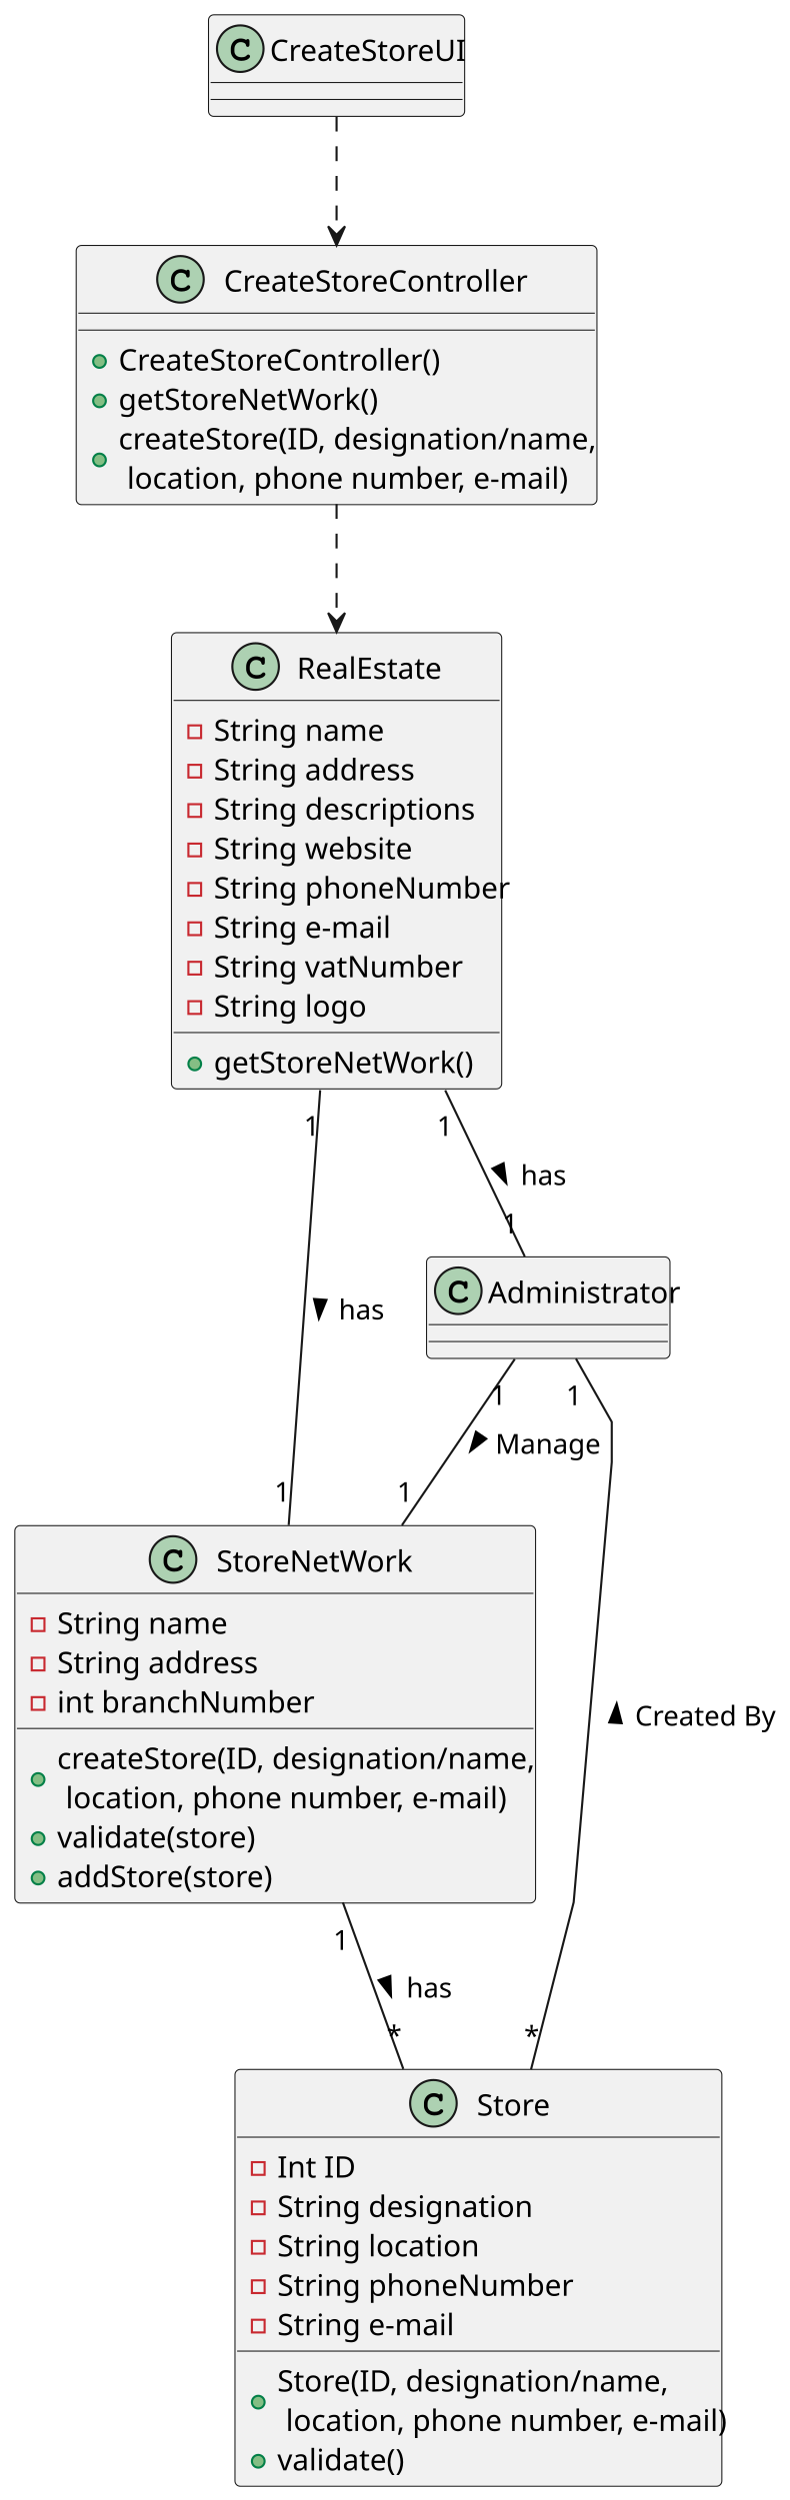
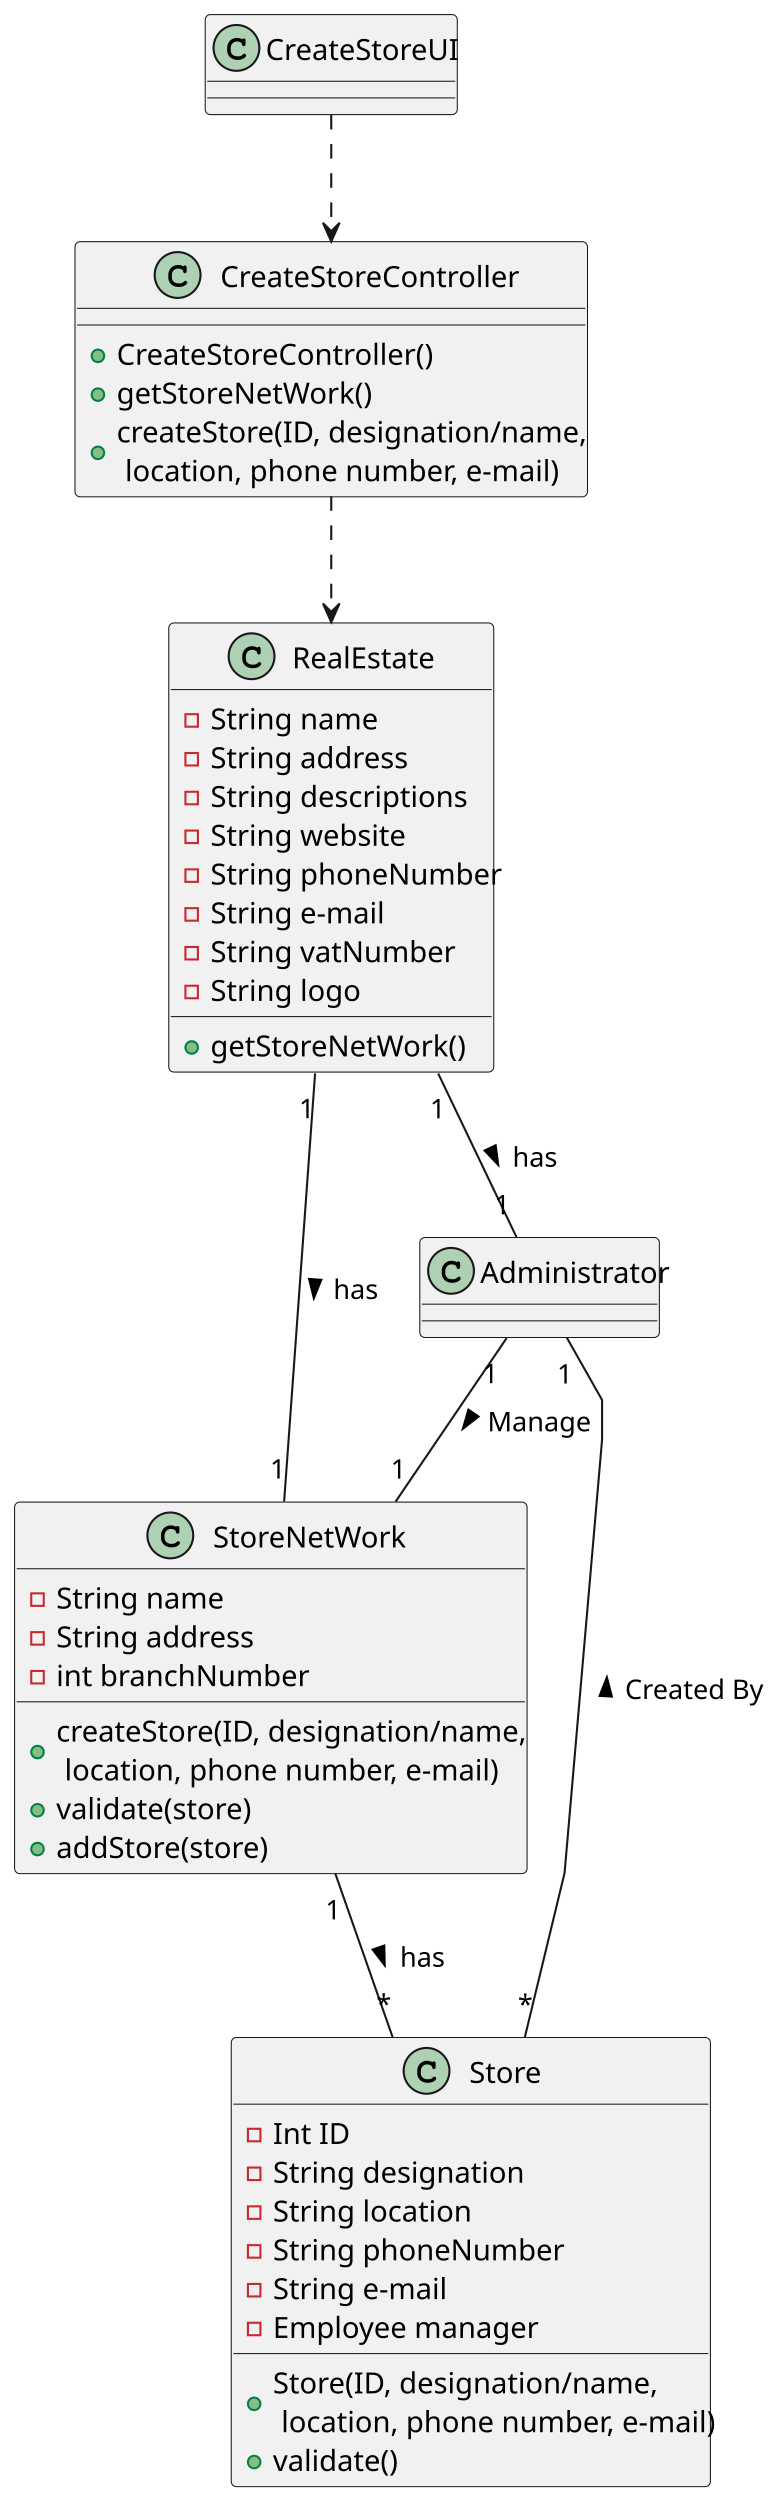
- <svg xmlns="http://www.w3.org/2000/svg" contentStyleType="text/css" height="1181px" preserveAspectRatio="none" style="width:373px;height:1181px;background:#FFFFFF;" version="1.1" viewBox="0 0 373 1181" width="373px" zoomAndPan="magnify">
+ <svg xmlns="http://www.w3.org/2000/svg" contentStyleType="text/css" height="1200px" preserveAspectRatio="none" style="width:373px;height:1200px;background:#FFFFFF;" version="1.1" viewBox="0 0 373 1200" width="373px" zoomAndPan="magnify">
  <defs />
  <g>
    <g id="elem_CreateStoreUI">
      <rect codeLine="11" fill="#F1F1F1" height="48" id="CreateStoreUI" rx="2.5" ry="2.5" style="stroke:#181818;stroke-width:0.5;" width="121" x="98.5" y="7" />
      <ellipse cx="113.5" cy="23" fill="#ADD1B2" rx="11" ry="11" style="stroke:#181818;stroke-width:1.0;" />
      <path d="M116.266,18.875 Q116.422,18.656 116.609,18.547 Q116.797,18.438 117.016,18.438 Q117.391,18.438 117.625,18.703 Q117.859,18.953 117.859,19.562 L117.859,21.016 Q117.859,21.625 117.625,21.891 Q117.391,22.156 117.016,22.156 Q116.672,22.156 116.469,21.953 Q116.266,21.766 116.156,21.25 Q116.109,20.891 115.922,20.703 Q115.594,20.328 114.984,20.109 Q114.375,19.891 113.75,19.891 Q112.984,19.891 112.344,20.219 Q111.719,20.547 111.219,21.297 Q110.734,22.047 110.734,23.078 L110.734,24.172 Q110.734,25.406 111.625,26.234 Q112.516,27.047 114.109,27.047 Q115.047,27.047 115.703,26.797 Q116.094,26.641 116.516,26.203 Q116.781,25.938 116.922,25.859 Q117.078,25.781 117.281,25.781 Q117.609,25.781 117.859,26.047 Q118.125,26.297 118.125,26.641 Q118.125,26.984 117.781,27.391 Q117.281,27.969 116.484,28.297 Q115.406,28.75 114.109,28.75 Q112.594,28.75 111.391,28.125 Q110.406,27.625 109.719,26.562 Q109.031,25.484 109.031,24.203 L109.031,23.047 Q109.031,21.719 109.641,20.578 Q110.266,19.422 111.359,18.812 Q112.453,18.188 113.688,18.188 Q114.422,18.188 115.062,18.359 Q115.719,18.516 116.266,18.875 Z " fill="#000000" />
      <text fill="#000000" font-family="sans-serif" font-size="14" lengthAdjust="spacing" textLength="89" x="127.5" y="28.797">CreateStoreUI</text>
      <line style="stroke:#181818;stroke-width:0.5;" x1="99.5" x2="218.5" y1="39" y2="39" />
      <line style="stroke:#181818;stroke-width:0.5;" x1="99.5" x2="218.5" y1="47" y2="47" />
    </g>
    <g id="elem_CreateStoreController">
      <rect codeLine="13" fill="#F1F1F1" height="122.484" id="CreateStoreController" rx="2.5" ry="2.5" style="stroke:#181818;stroke-width:0.5;" width="246" x="36" y="116" />
      <ellipse cx="85.25" cy="132" fill="#ADD1B2" rx="11" ry="11" style="stroke:#181818;stroke-width:1.0;" />
      <path d="M88.016,127.875 Q88.172,127.656 88.359,127.547 Q88.547,127.438 88.766,127.438 Q89.141,127.438 89.375,127.703 Q89.609,127.953 89.609,128.562 L89.609,130.016 Q89.609,130.625 89.375,130.891 Q89.141,131.156 88.766,131.156 Q88.422,131.156 88.219,130.953 Q88.016,130.766 87.906,130.25 Q87.859,129.891 87.672,129.703 Q87.344,129.328 86.734,129.109 Q86.125,128.891 85.5,128.891 Q84.734,128.891 84.094,129.219 Q83.469,129.547 82.969,130.297 Q82.484,131.047 82.484,132.078 L82.484,133.172 Q82.484,134.406 83.375,135.234 Q84.266,136.047 85.859,136.047 Q86.797,136.047 87.453,135.797 Q87.844,135.641 88.266,135.203 Q88.531,134.938 88.672,134.859 Q88.828,134.781 89.031,134.781 Q89.359,134.781 89.609,135.047 Q89.875,135.297 89.875,135.641 Q89.875,135.984 89.531,136.391 Q89.031,136.969 88.234,137.297 Q87.156,137.75 85.859,137.75 Q84.344,137.75 83.141,137.125 Q82.156,136.625 81.469,135.562 Q80.781,134.484 80.781,133.203 L80.781,132.047 Q80.781,130.719 81.391,129.578 Q82.016,128.422 83.109,127.812 Q84.203,127.188 85.438,127.188 Q86.172,127.188 86.812,127.359 Q87.469,127.516 88.016,127.875 Z " fill="#000000" />
      <text fill="#000000" font-family="sans-serif" font-size="14" lengthAdjust="spacing" textLength="139" x="105.75" y="137.797">CreateStoreController</text>
      <line style="stroke:#181818;stroke-width:0.5;" x1="37" x2="281" y1="148" y2="148" />
      <line style="stroke:#181818;stroke-width:0.5;" x1="37" x2="281" y1="156" y2="156" />
      <ellipse cx="47" cy="170.81" fill="#84BE84" rx="3" ry="3" style="stroke:#038048;stroke-width:1.0;" />
      <text fill="#000000" font-family="sans-serif" font-size="14" lengthAdjust="spacing" textLength="149" x="56" y="175.107">CreateStoreController()</text>
      <ellipse cx="47" cy="189.432" fill="#84BE84" rx="3" ry="3" style="stroke:#038048;stroke-width:1.0;" />
      <text fill="#000000" font-family="sans-serif" font-size="14" lengthAdjust="spacing" textLength="118" x="56" y="193.728">getStoreNetWork()</text>
      <ellipse cx="47" cy="217.363" fill="#84BE84" rx="3" ry="3" style="stroke:#038048;stroke-width:1.0;" />
      <text fill="#000000" font-family="sans-serif" font-size="14" lengthAdjust="spacing" textLength="216" x="56" y="212.35">createStore(ID, designation/name,</text>
      <text fill="#000000" font-family="sans-serif" font-size="14" lengthAdjust="spacing" textLength="200" x="60" y="230.971">location, phone number, e-mail)</text>
    </g>
    <g id="elem_RealEstate">
      <rect codeLine="24" fill="#F1F1F1" height="215.59" id="RealEstate" rx="2.5" ry="2.5" style="stroke:#181818;stroke-width:0.5;" width="156" x="81" y="299" />
      <ellipse cx="120.75" cy="315" fill="#ADD1B2" rx="11" ry="11" style="stroke:#181818;stroke-width:1.0;" />
      <path d="M123.516,310.875 Q123.672,310.656 123.859,310.547 Q124.047,310.438 124.266,310.438 Q124.641,310.438 124.875,310.703 Q125.109,310.953 125.109,311.562 L125.109,313.016 Q125.109,313.625 124.875,313.891 Q124.641,314.156 124.266,314.156 Q123.922,314.156 123.719,313.953 Q123.516,313.766 123.406,313.25 Q123.359,312.891 123.172,312.703 Q122.844,312.328 122.234,312.109 Q121.625,311.891 121,311.891 Q120.234,311.891 119.594,312.219 Q118.969,312.547 118.469,313.297 Q117.984,314.047 117.984,315.078 L117.984,316.172 Q117.984,317.406 118.875,318.234 Q119.766,319.047 121.359,319.047 Q122.297,319.047 122.953,318.797 Q123.344,318.641 123.766,318.203 Q124.031,317.938 124.172,317.859 Q124.328,317.781 124.531,317.781 Q124.859,317.781 125.109,318.047 Q125.375,318.297 125.375,318.641 Q125.375,318.984 125.031,319.391 Q124.531,319.969 123.734,320.297 Q122.656,320.75 121.359,320.75 Q119.844,320.75 118.641,320.125 Q117.656,319.625 116.969,318.562 Q116.281,317.484 116.281,316.203 L116.281,315.047 Q116.281,313.719 116.891,312.578 Q117.516,311.422 118.609,310.812 Q119.703,310.188 120.938,310.188 Q121.672,310.188 122.312,310.359 Q122.969,310.516 123.516,310.875 Z " fill="#000000" />
      <text fill="#000000" font-family="sans-serif" font-size="14" lengthAdjust="spacing" textLength="69" x="140.25" y="320.797">RealEstate</text>
      <line style="stroke:#181818;stroke-width:0.5;" x1="82" x2="236" y1="331" y2="331" />
      <rect fill="none" height="6" style="stroke:#C82930;stroke-width:1.0;" width="6" x="89" y="342.81" />
      <text fill="#000000" font-family="sans-serif" font-size="14" lengthAdjust="spacing" textLength="76" x="101" y="350.107">String name</text>
      <rect fill="none" height="6" style="stroke:#C82930;stroke-width:1.0;" width="6" x="89" y="361.432" />
      <text fill="#000000" font-family="sans-serif" font-size="14" lengthAdjust="spacing" textLength="92" x="101" y="368.728">String address</text>
      <rect fill="none" height="6" style="stroke:#C82930;stroke-width:1.0;" width="6" x="89" y="380.053" />
      <text fill="#000000" font-family="sans-serif" font-size="14" lengthAdjust="spacing" textLength="117" x="101" y="387.35">String descriptions</text>
      <rect fill="none" height="6" style="stroke:#C82930;stroke-width:1.0;" width="6" x="89" y="398.674" />
      <text fill="#000000" font-family="sans-serif" font-size="14" lengthAdjust="spacing" textLength="88" x="101" y="405.971">String website</text>
      <rect fill="none" height="6" style="stroke:#C82930;stroke-width:1.0;" width="6" x="89" y="417.295" />
      <text fill="#000000" font-family="sans-serif" font-size="14" lengthAdjust="spacing" textLength="130" x="101" y="424.592">String phoneNumber</text>
      <rect fill="none" height="6" style="stroke:#C82930;stroke-width:1.0;" width="6" x="89" y="435.916" />
      <text fill="#000000" font-family="sans-serif" font-size="14" lengthAdjust="spacing" textLength="79" x="101" y="443.213">String e-mail</text>
      <rect fill="none" height="6" style="stroke:#C82930;stroke-width:1.0;" width="6" x="89" y="454.537" />
      <text fill="#000000" font-family="sans-serif" font-size="14" lengthAdjust="spacing" textLength="109" x="101" y="461.834">String vatNumber</text>
      <rect fill="none" height="6" style="stroke:#C82930;stroke-width:1.0;" width="6" x="89" y="473.158" />
      <text fill="#000000" font-family="sans-serif" font-size="14" lengthAdjust="spacing" textLength="68" x="101" y="480.455">String logo</text>
      <line style="stroke:#181818;stroke-width:0.5;" x1="82" x2="236" y1="487.969" y2="487.969" />
      <ellipse cx="92" cy="502.779" fill="#84BE84" rx="3" ry="3" style="stroke:#038048;stroke-width:1.0;" />
      <text fill="#000000" font-family="sans-serif" font-size="14" lengthAdjust="spacing" textLength="118" x="101" y="507.076">getStoreNetWork()</text>
    </g>
    <g id="elem_StoreNetWork">
      <rect codeLine="36" fill="#F1F1F1" height="178.348" id="StoreNetWork" rx="2.5" ry="2.5" style="stroke:#181818;stroke-width:0.5;" width="246" x="7" y="721" />
      <ellipse cx="81.75" cy="737" fill="#ADD1B2" rx="11" ry="11" style="stroke:#181818;stroke-width:1.0;" />
      <path d="M84.516,732.875 Q84.672,732.656 84.859,732.547 Q85.047,732.438 85.266,732.438 Q85.641,732.438 85.875,732.703 Q86.109,732.953 86.109,733.562 L86.109,735.016 Q86.109,735.625 85.875,735.891 Q85.641,736.156 85.266,736.156 Q84.922,736.156 84.719,735.953 Q84.516,735.766 84.406,735.25 Q84.359,734.891 84.172,734.703 Q83.844,734.328 83.234,734.109 Q82.625,733.891 82,733.891 Q81.234,733.891 80.594,734.219 Q79.969,734.547 79.469,735.297 Q78.984,736.047 78.984,737.078 L78.984,738.172 Q78.984,739.406 79.875,740.234 Q80.766,741.047 82.359,741.047 Q83.297,741.047 83.953,740.797 Q84.344,740.641 84.766,740.203 Q85.031,739.938 85.172,739.859 Q85.328,739.781 85.531,739.781 Q85.859,739.781 86.109,740.047 Q86.375,740.297 86.375,740.641 Q86.375,740.984 86.031,741.391 Q85.531,741.969 84.734,742.297 Q83.656,742.75 82.359,742.75 Q80.844,742.75 79.641,742.125 Q78.656,741.625 77.969,740.562 Q77.281,739.484 77.281,738.203 L77.281,737.047 Q77.281,735.719 77.891,734.578 Q78.516,733.422 79.609,732.812 Q80.703,732.188 81.938,732.188 Q82.672,732.188 83.312,732.359 Q83.969,732.516 84.516,732.875 Z " fill="#000000" />
      <text fill="#000000" font-family="sans-serif" font-size="14" lengthAdjust="spacing" textLength="88" x="102.25" y="742.797">StoreNetWork</text>
      <line style="stroke:#181818;stroke-width:0.5;" x1="8" x2="252" y1="753" y2="753" />
      <rect fill="none" height="6" style="stroke:#C82930;stroke-width:1.0;" width="6" x="15" y="764.811" />
      <text fill="#000000" font-family="sans-serif" font-size="14" lengthAdjust="spacing" textLength="76" x="27" y="772.107">String name</text>
      <rect fill="none" height="6" style="stroke:#C82930;stroke-width:1.0;" width="6" x="15" y="783.432" />
      <text fill="#000000" font-family="sans-serif" font-size="14" lengthAdjust="spacing" textLength="92" x="27" y="790.729">String address</text>
      <rect fill="none" height="6" style="stroke:#C82930;stroke-width:1.0;" width="6" x="15" y="802.053" />
      <text fill="#000000" font-family="sans-serif" font-size="14" lengthAdjust="spacing" textLength="112" x="27" y="809.35">int branchNumber</text>
      <line style="stroke:#181818;stroke-width:0.5;" x1="8" x2="252" y1="816.863" y2="816.863" />
      <ellipse cx="18" cy="840.984" fill="#84BE84" rx="3" ry="3" style="stroke:#038048;stroke-width:1.0;" />
      <text fill="#000000" font-family="sans-serif" font-size="14" lengthAdjust="spacing" textLength="216" x="27" y="835.971">createStore(ID, designation/name,</text>
      <text fill="#000000" font-family="sans-serif" font-size="14" lengthAdjust="spacing" textLength="200" x="31" y="854.592">location, phone number, e-mail)</text>
      <ellipse cx="18" cy="868.916" fill="#84BE84" rx="3" ry="3" style="stroke:#038048;stroke-width:1.0;" />
      <text fill="#000000" font-family="sans-serif" font-size="14" lengthAdjust="spacing" textLength="91" x="27" y="873.213">validate(store)</text>
      <ellipse cx="18" cy="887.537" fill="#84BE84" rx="3" ry="3" style="stroke:#038048;stroke-width:1.0;" />
      <text fill="#000000" font-family="sans-serif" font-size="14" lengthAdjust="spacing" textLength="100" x="27" y="891.834">addStore(store)</text>
    </g>
    <g id="elem_Administrator">
      <rect codeLine="44" fill="#F1F1F1" height="48" id="Administrator" rx="2.5" ry="2.5" style="stroke:#181818;stroke-width:0.5;" width="115" x="201.5" y="594" />
      <ellipse cx="216.5" cy="610" fill="#ADD1B2" rx="11" ry="11" style="stroke:#181818;stroke-width:1.0;" />
      <path d="M219.266,605.875 Q219.422,605.656 219.609,605.547 Q219.797,605.438 220.016,605.438 Q220.391,605.438 220.625,605.703 Q220.859,605.953 220.859,606.562 L220.859,608.016 Q220.859,608.625 220.625,608.891 Q220.391,609.156 220.016,609.156 Q219.672,609.156 219.469,608.953 Q219.266,608.766 219.156,608.25 Q219.109,607.891 218.922,607.703 Q218.594,607.328 217.984,607.109 Q217.375,606.891 216.75,606.891 Q215.984,606.891 215.344,607.219 Q214.719,607.547 214.219,608.297 Q213.734,609.047 213.734,610.078 L213.734,611.172 Q213.734,612.406 214.625,613.234 Q215.516,614.047 217.109,614.047 Q218.047,614.047 218.703,613.797 Q219.094,613.641 219.516,613.203 Q219.781,612.938 219.922,612.859 Q220.078,612.781 220.281,612.781 Q220.609,612.781 220.859,613.047 Q221.125,613.297 221.125,613.641 Q221.125,613.984 220.781,614.391 Q220.281,614.969 219.484,615.297 Q218.406,615.75 217.109,615.75 Q215.594,615.75 214.391,615.125 Q213.406,614.625 212.719,613.562 Q212.031,612.484 212.031,611.203 L212.031,610.047 Q212.031,608.719 212.641,607.578 Q213.266,606.422 214.359,605.812 Q215.453,605.188 216.688,605.188 Q217.422,605.188 218.062,605.359 Q218.719,605.516 219.266,605.875 Z " fill="#000000" />
      <text fill="#000000" font-family="sans-serif" font-size="14" lengthAdjust="spacing" textLength="83" x="230.5" y="615.797">Administrator</text>
      <line style="stroke:#181818;stroke-width:0.5;" x1="202.5" x2="315.5" y1="626" y2="626" />
      <line style="stroke:#181818;stroke-width:0.5;" x1="202.5" x2="315.5" y1="634" y2="634" />
    </g>
    <g id="elem_Store">
-       <rect codeLine="46" fill="#F1F1F1" height="196.969" id="Store" rx="2.5" ry="2.5" style="stroke:#181818;stroke-width:0.5;" width="230" x="111" y="978" />
+       <rect codeLine="46" fill="#F1F1F1" height="215.59" id="Store" rx="2.5" ry="2.5" style="stroke:#181818;stroke-width:0.5;" width="230" x="111" y="978" />
      <ellipse cx="204.75" cy="994" fill="#ADD1B2" rx="11" ry="11" style="stroke:#181818;stroke-width:1.0;" />
      <path d="M207.516,989.875 Q207.672,989.656 207.859,989.547 Q208.047,989.438 208.266,989.438 Q208.641,989.438 208.875,989.703 Q209.109,989.953 209.109,990.562 L209.109,992.016 Q209.109,992.625 208.875,992.891 Q208.641,993.156 208.266,993.156 Q207.922,993.156 207.719,992.953 Q207.516,992.766 207.406,992.25 Q207.359,991.891 207.172,991.703 Q206.844,991.328 206.234,991.109 Q205.625,990.891 205,990.891 Q204.234,990.891 203.594,991.219 Q202.969,991.547 202.469,992.297 Q201.984,993.047 201.984,994.078 L201.984,995.172 Q201.984,996.406 202.875,997.234 Q203.766,998.047 205.359,998.047 Q206.297,998.047 206.953,997.797 Q207.344,997.641 207.766,997.203 Q208.031,996.938 208.172,996.859 Q208.328,996.781 208.531,996.781 Q208.859,996.781 209.109,997.047 Q209.375,997.297 209.375,997.641 Q209.375,997.984 209.031,998.391 Q208.531,998.969 207.734,999.297 Q206.656,999.75 205.359,999.75 Q203.844,999.75 202.641,999.125 Q201.656,998.625 200.969,997.562 Q200.281,996.484 200.281,995.203 L200.281,994.047 Q200.281,992.719 200.891,991.578 Q201.516,990.422 202.609,989.812 Q203.703,989.188 204.938,989.188 Q205.672,989.188 206.312,989.359 Q206.969,989.516 207.516,989.875 Z " fill="#000000" />
      <text fill="#000000" font-family="sans-serif" font-size="14" lengthAdjust="spacing" textLength="34" x="225.25" y="999.797">Store</text>
      <line style="stroke:#181818;stroke-width:0.5;" x1="112" x2="340" y1="1010" y2="1010" />
      <rect fill="none" height="6" style="stroke:#C82930;stroke-width:1.0;" width="6" x="119" y="1021.811" />
      <text fill="#000000" font-family="sans-serif" font-size="14" lengthAdjust="spacing" textLength="32" x="131" y="1029.107">Int ID</text>
      <rect fill="none" height="6" style="stroke:#C82930;stroke-width:1.0;" width="6" x="119" y="1040.432" />
      <text fill="#000000" font-family="sans-serif" font-size="14" lengthAdjust="spacing" textLength="114" x="131" y="1047.728">String designation</text>
      <rect fill="none" height="6" style="stroke:#C82930;stroke-width:1.0;" width="6" x="119" y="1059.053" />
      <text fill="#000000" font-family="sans-serif" font-size="14" lengthAdjust="spacing" textLength="90" x="131" y="1066.35">String location</text>
      <rect fill="none" height="6" style="stroke:#C82930;stroke-width:1.0;" width="6" x="119" y="1077.674" />
      <text fill="#000000" font-family="sans-serif" font-size="14" lengthAdjust="spacing" textLength="130" x="131" y="1084.971">String phoneNumber</text>
      <rect fill="none" height="6" style="stroke:#C82930;stroke-width:1.0;" width="6" x="119" y="1096.295" />
      <text fill="#000000" font-family="sans-serif" font-size="14" lengthAdjust="spacing" textLength="79" x="131" y="1103.592">String e-mail</text>
-       <line style="stroke:#181818;stroke-width:0.5;" x1="112" x2="340" y1="1111.105" y2="1111.105" />
-       <ellipse cx="122" cy="1135.227" fill="#84BE84" rx="3" ry="3" style="stroke:#038048;stroke-width:1.0;" />
-       <text fill="#000000" font-family="sans-serif" font-size="14" lengthAdjust="spacing" textLength="176" x="131" y="1130.213">Store(ID, designation/name,</text>
-       <text fill="#000000" font-family="sans-serif" font-size="14" lengthAdjust="spacing" textLength="200" x="135" y="1148.834">location, phone number, e-mail)</text>
-       <ellipse cx="122" cy="1163.158" fill="#84BE84" rx="3" ry="3" style="stroke:#038048;stroke-width:1.0;" />
-       <text fill="#000000" font-family="sans-serif" font-size="14" lengthAdjust="spacing" textLength="59" x="131" y="1167.455">validate()</text>
+       <rect fill="none" height="6" style="stroke:#C82930;stroke-width:1.0;" width="6" x="119" y="1114.916" />
+       <text fill="#000000" font-family="sans-serif" font-size="14" lengthAdjust="spacing" textLength="122" x="131" y="1122.213">Employee manager</text>
+       <line style="stroke:#181818;stroke-width:0.5;" x1="112" x2="340" y1="1129.727" y2="1129.727" />
+       <ellipse cx="122" cy="1153.848" fill="#84BE84" rx="3" ry="3" style="stroke:#038048;stroke-width:1.0;" />
+       <text fill="#000000" font-family="sans-serif" font-size="14" lengthAdjust="spacing" textLength="176" x="131" y="1148.834">Store(ID, designation/name,</text>
+       <text fill="#000000" font-family="sans-serif" font-size="14" lengthAdjust="spacing" textLength="200" x="135" y="1167.455">location, phone number, e-mail)</text>
+       <ellipse cx="122" cy="1181.779" fill="#84BE84" rx="3" ry="3" style="stroke:#038048;stroke-width:1.0;" />
+       <text fill="#000000" font-family="sans-serif" font-size="14" lengthAdjust="spacing" textLength="59" x="131" y="1186.076">validate()</text>
    </g>
    <g id="link_CreateStoreController_RealEstate">
-       <path codeLine="59" d="M159,238.2 C159,255.21 159,274.28 159,293.31 " fill="none" id="CreateStoreController-to-RealEstate" style="stroke:#181818;stroke-width:1.0;stroke-dasharray:7.0,7.0;" />
+       <path codeLine="60" d="M159,238.2 C159,255.21 159,274.28 159,293.31 " fill="none" id="CreateStoreController-to-RealEstate" style="stroke:#181818;stroke-width:1.0;stroke-dasharray:7.0,7.0;" />
      <polygon fill="#181818" points="159,298.67,163,289.67,159,293.67,155,289.67,159,298.67" style="stroke:#181818;stroke-width:1.0;" />
    </g>
    <g id="link_RealEstate_Administrator">
-       <path codeLine="61" d="M210.32,515.26 C224.51,544.92 238.57,574.29 247.9,593.79 " fill="none" id="RealEstate-Administrator" style="stroke:#181818;stroke-width:1.0;" />
+       <path codeLine="62" d="M210.32,515.26 C224.51,544.92 238.57,574.29 247.9,593.79 " fill="none" id="RealEstate-Administrator" style="stroke:#181818;stroke-width:1.0;" />
      <polygon fill="#000000" points="239.158,559.156,237.905,549.728,232.603,552.265,239.158,559.156" style="stroke:#000000;stroke-width:1.0;" />
      <text fill="#000000" font-family="sans-serif" font-size="13" lengthAdjust="spacing" textLength="21" x="246" y="560.028">has</text>
      <text fill="#000000" font-family="sans-serif" font-size="13" lengthAdjust="spacing" textLength="7" x="206.383" y="536.791">1</text>
      <text fill="#000000" font-family="sans-serif" font-size="13" lengthAdjust="spacing" textLength="7" x="237.341" y="582.881">1</text>
    </g>
    <g id="link_RealEstate_StoreNetWork">
-       <path codeLine="62" d="M151.25,515.2 C146.6,579.46 140.76,660.19 136.38,720.75 " fill="none" id="RealEstate-StoreNetWork" style="stroke:#181818;stroke-width:1.0;" />
+       <path codeLine="63" d="M151.25,515.2 C146.6,579.46 140.76,660.19 136.38,720.75 " fill="none" id="RealEstate-StoreNetWork" style="stroke:#181818;stroke-width:1.0;" />
      <polygon fill="#000000" points="150.639,623.133,154.223,614.323,148.361,613.899,150.639,623.133" style="stroke:#000000;stroke-width:1.0;" />
      <text fill="#000000" font-family="sans-serif" font-size="13" lengthAdjust="spacing" textLength="21" x="160" y="623.528">has</text>
      <text fill="#000000" font-family="sans-serif" font-size="13" lengthAdjust="spacing" textLength="7" x="143.529" y="536.727">1</text>
      <text fill="#000000" font-family="sans-serif" font-size="13" lengthAdjust="spacing" textLength="7" x="129.619" y="709.681">1</text>
    </g>
    <g id="link_StoreNetWork_Store">
-       <path codeLine="67" d="M161.97,899.07 C171.13,924.32 181.17,952 190.53,977.78 " fill="none" id="StoreNetWork-Store" style="stroke:#181818;stroke-width:1.0;" />
-       <polygon fill="#000000" points="184.706,943.346,184.383,933.841,178.858,935.845,184.706,943.346" style="stroke:#000000;stroke-width:1.0;" />
+       <path codeLine="68" d="M160.9,899.2 C169.67,924.23 179.32,951.77 188.44,977.79 " fill="none" id="StoreNetWork-Store" style="stroke:#181818;stroke-width:1.0;" />
+       <polygon fill="#000000" points="184.654,943.364,184.436,933.856,178.889,935.8,184.654,943.364" style="stroke:#000000;stroke-width:1.0;" />
      <text fill="#000000" font-family="sans-serif" font-size="13" lengthAdjust="spacing" textLength="21" x="192" y="944.028">has</text>
-       <text fill="#000000" font-family="sans-serif" font-size="13" lengthAdjust="spacing" textLength="7" x="157.417" y="921.481">1</text>
-       <text fill="#000000" font-family="sans-serif" font-size="13" lengthAdjust="spacing" textLength="5" x="182.623" y="966.612">*</text>
+       <text fill="#000000" font-family="sans-serif" font-size="13" lengthAdjust="spacing" textLength="7" x="156.169" y="921.317">1</text>
+       <text fill="#000000" font-family="sans-serif" font-size="13" lengthAdjust="spacing" textLength="5" x="180.623" y="966.637">*</text>
    </g>
    <g id="link_Administrator_Store">
-       <path codeLine="68" d="M272.07,642.09 C280.16,656.37 289,672 289,672 C289,672 289,691 289,691 C289,691 271,899 271,899 C271,899 261.28,937.14 250.87,977.96 " fill="none" id="Administrator-Store" style="stroke:#181818;stroke-width:1.0;" />
-       <polygon fill="#000000" points="291.315,805.155,287.812,813.997,293.678,814.368,291.315,805.155" style="stroke:#000000;stroke-width:1.0;" />
+       <path codeLine="69" d="M272.07,642.09 C280.16,656.37 289,672 289,672 C289,672 289,691 289,691 C289,691 271,899 271,899 C271,899 261.92,936.53 251.92,977.88 " fill="none" id="Administrator-Store" style="stroke:#181818;stroke-width:1.0;" />
+       <polygon fill="#000000" points="291.3,805.154,287.824,814.007,293.691,814.359,291.3,805.154" style="stroke:#000000;stroke-width:1.0;" />
      <text fill="#000000" font-family="sans-serif" font-size="13" lengthAdjust="spacing" textLength="65" x="300" y="815.528">Created By</text>
      <text fill="#000000" font-family="sans-serif" font-size="13" lengthAdjust="spacing" textLength="7" x="267.403" y="664.098">1</text>
-       <text fill="#000000" font-family="sans-serif" font-size="13" lengthAdjust="spacing" textLength="5" x="247.583" y="966.805">*</text>
+       <text fill="#000000" font-family="sans-serif" font-size="13" lengthAdjust="spacing" textLength="5" x="248.567" y="966.733">*</text>
    </g>
    <g id="link_Administrator_StoreNetWork">
-       <path codeLine="69" d="M243.18,642.3 C229.73,662.12 209.51,691.89 189.87,720.81 " fill="none" id="Administrator-StoreNetWork" style="stroke:#181818;stroke-width:1.0;" />
+       <path codeLine="70" d="M243.18,642.3 C229.73,662.12 209.51,691.89 189.87,720.81 " fill="none" id="Administrator-StoreNetWork" style="stroke:#181818;stroke-width:1.0;" />
      <polygon fill="#000000" points="222.191,685.782,229.704,679.95,224.841,676.648,222.191,685.782" style="stroke:#000000;stroke-width:1.0;" />
      <text fill="#000000" font-family="sans-serif" font-size="13" lengthAdjust="spacing" textLength="46" x="234" y="687.028">Manage</text>
      <text fill="#000000" font-family="sans-serif" font-size="13" lengthAdjust="spacing" textLength="7" x="231.712" y="663.947">1</text>
      <text fill="#000000" font-family="sans-serif" font-size="13" lengthAdjust="spacing" textLength="7" x="187.538" y="709.746">1</text>
    </g>
    <g id="link_CreateStoreUI_CreateStoreController">
-       <path codeLine="70" d="M159,55.14 C159,70.31 159,90.96 159,110.9 " fill="none" id="CreateStoreUI-to-CreateStoreController" style="stroke:#181818;stroke-width:1.0;stroke-dasharray:7.0,7.0;" />
+       <path codeLine="71" d="M159,55.14 C159,70.31 159,90.96 159,110.9 " fill="none" id="CreateStoreUI-to-CreateStoreController" style="stroke:#181818;stroke-width:1.0;stroke-dasharray:7.0,7.0;" />
      <polygon fill="#181818" points="159,115.95,163,106.95,159,110.95,155,106.95,159,115.95" style="stroke:#181818;stroke-width:1.0;" />
    </g>
  </g>
</svg>
